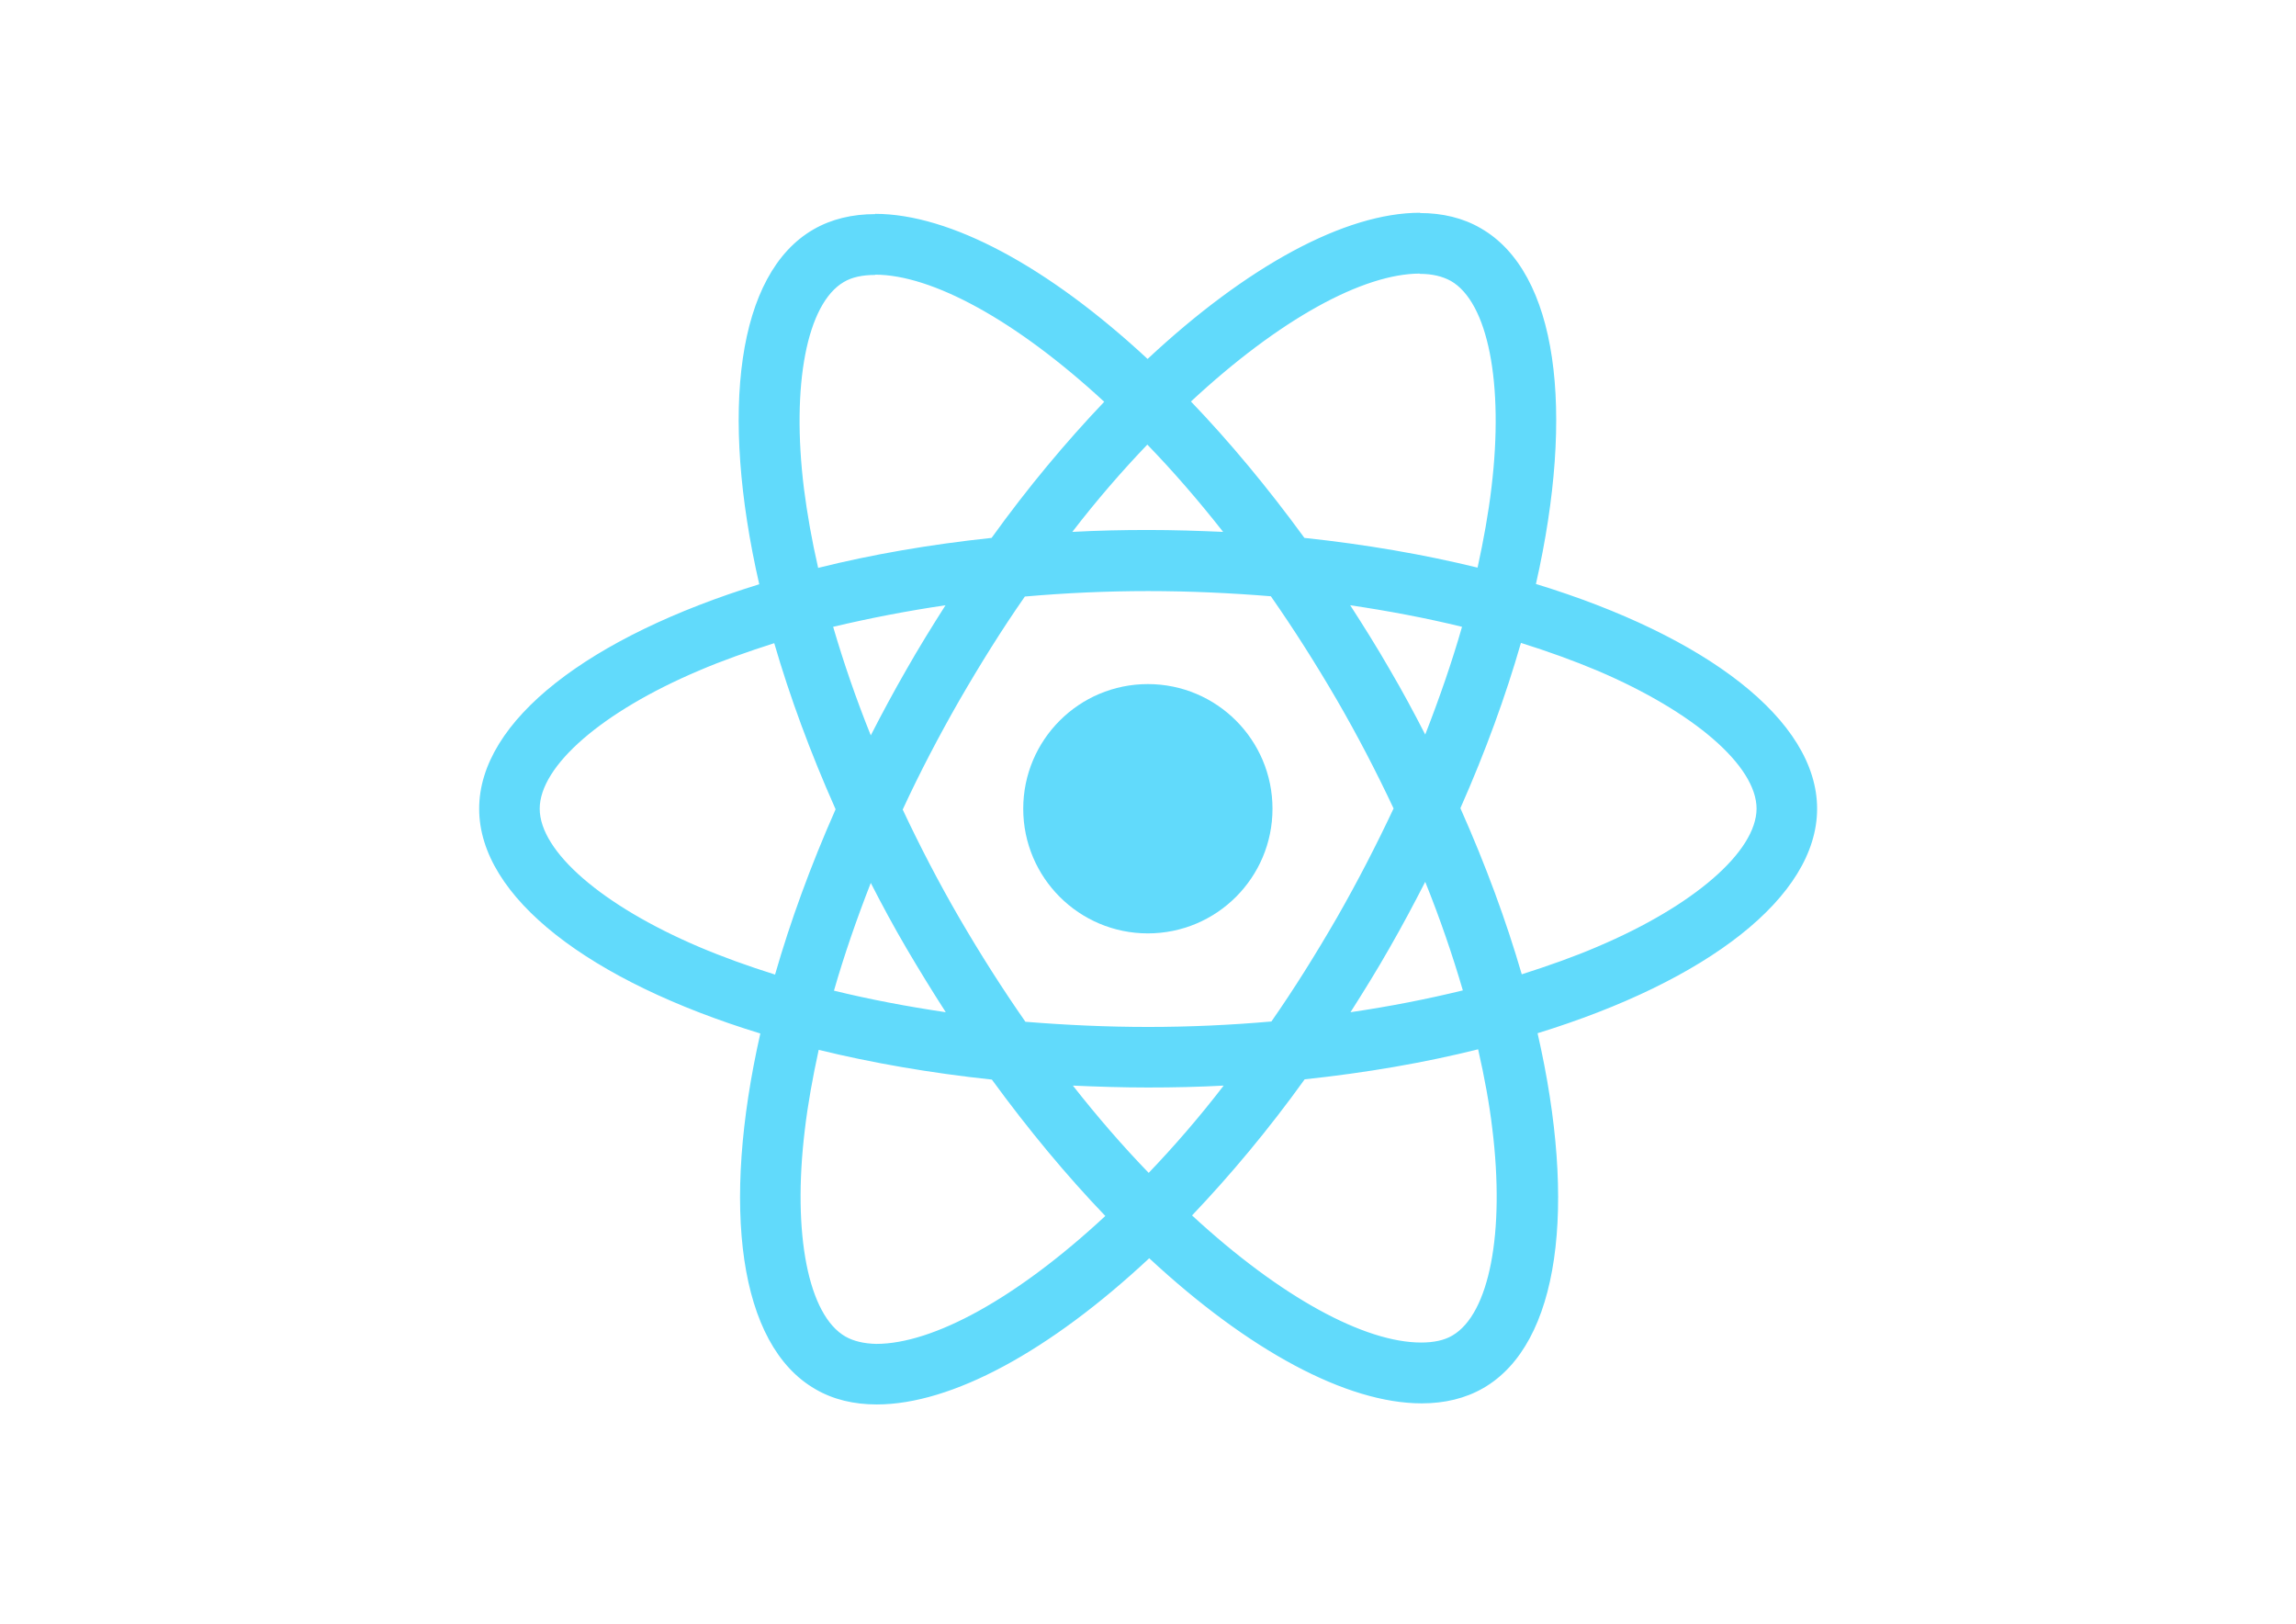
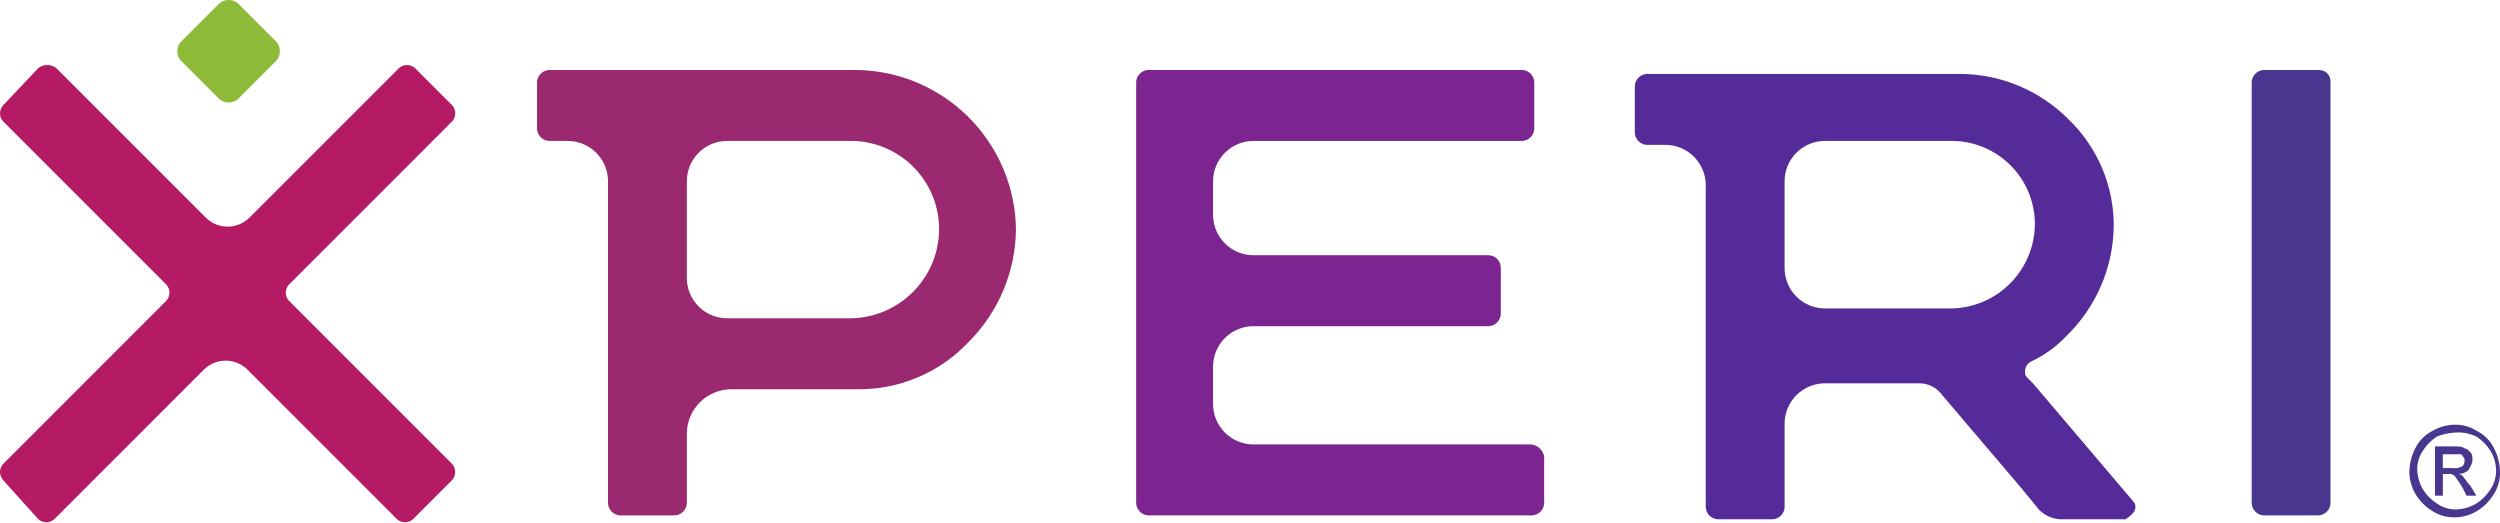
- <svg xmlns="http://www.w3.org/2000/svg" viewBox="0 0 841.9 595.3">
-   <g fill="#61DAFB">
-     <path d="M666.3 296.5c0-32.5-40.7-63.3-103.1-82.4 14.4-63.6 8-114.2-20.2-130.4-6.5-3.8-14.1-5.6-22.4-5.6v22.3c4.6 0 8.3.9 11.4 2.6 13.6 7.8 19.5 37.5 14.9 75.7-1.1 9.4-2.9 19.3-5.1 29.4-19.6-4.8-41-8.5-63.5-10.9-13.5-18.5-27.5-35.3-41.6-50 32.6-30.3 63.2-46.9 84-46.9V78c-27.5 0-63.5 19.6-99.9 53.6-36.4-33.8-72.4-53.2-99.9-53.2v22.3c20.7 0 51.4 16.5 84 46.6-14 14.7-28 31.4-41.3 49.9-22.6 2.4-44 6.1-63.6 11-2.3-10-4-19.7-5.2-29-4.7-38.2 1.1-67.9 14.6-75.8 3-1.8 6.9-2.6 11.5-2.6V78.5c-8.4 0-16 1.8-22.6 5.6-28.1 16.2-34.4 66.7-19.9 130.1-62.2 19.2-102.7 49.9-102.7 82.3 0 32.5 40.7 63.3 103.1 82.4-14.4 63.6-8 114.2 20.2 130.4 6.5 3.8 14.1 5.6 22.5 5.6 27.5 0 63.5-19.6 99.9-53.6 36.4 33.8 72.4 53.2 99.9 53.2 8.4 0 16-1.8 22.6-5.6 28.1-16.2 34.4-66.7 19.9-130.1 62-19.1 102.5-49.9 102.5-82.3zm-130.2-66.7c-3.7 12.9-8.3 26.2-13.5 39.5-4.1-8-8.4-16-13.1-24-4.6-8-9.5-15.8-14.4-23.4 14.2 2.1 27.9 4.7 41 7.9zm-45.8 106.5c-7.8 13.5-15.8 26.3-24.1 38.2-14.9 1.3-30 2-45.2 2-15.1 0-30.2-.7-45-1.9-8.3-11.9-16.4-24.6-24.2-38-7.6-13.1-14.5-26.4-20.8-39.8 6.2-13.4 13.2-26.8 20.7-39.9 7.8-13.5 15.8-26.3 24.1-38.2 14.9-1.3 30-2 45.2-2 15.1 0 30.2.7 45 1.9 8.3 11.9 16.4 24.6 24.2 38 7.6 13.1 14.5 26.4 20.8 39.8-6.3 13.4-13.2 26.8-20.7 39.9zm32.3-13c5.4 13.4 10 26.8 13.8 39.8-13.1 3.2-26.9 5.9-41.2 8 4.9-7.7 9.8-15.6 14.4-23.7 4.6-8 8.9-16.1 13-24.1zM421.2 430c-9.3-9.6-18.6-20.3-27.8-32 9 .4 18.2.7 27.5.7 9.4 0 18.7-.2 27.8-.7-9 11.7-18.3 22.4-27.5 32zm-74.4-58.9c-14.2-2.1-27.9-4.7-41-7.9 3.7-12.9 8.3-26.2 13.5-39.5 4.1 8 8.4 16 13.1 24 4.7 8 9.5 15.8 14.4 23.4zM420.7 163c9.3 9.6 18.6 20.3 27.8 32-9-.4-18.2-.7-27.5-.7-9.4 0-18.7.2-27.8.7 9-11.7 18.3-22.4 27.5-32zm-74 58.9c-4.9 7.7-9.8 15.6-14.4 23.7-4.6 8-8.9 16-13 24-5.4-13.4-10-26.8-13.8-39.8 13.1-3.1 26.9-5.8 41.2-7.9zm-90.5 125.2c-35.4-15.1-58.3-34.9-58.3-50.6 0-15.7 22.9-35.6 58.3-50.6 8.6-3.7 18-7 27.7-10.1 5.7 19.6 13.2 40 22.5 60.9-9.2 20.8-16.6 41.1-22.2 60.6-9.9-3.1-19.3-6.5-28-10.2zM310 490c-13.6-7.8-19.5-37.5-14.9-75.7 1.1-9.4 2.9-19.3 5.1-29.4 19.6 4.8 41 8.5 63.5 10.9 13.5 18.5 27.5 35.3 41.6 50-32.6 30.3-63.2 46.9-84 46.9-4.5-.1-8.3-1-11.3-2.7zm237.2-76.2c4.7 38.2-1.1 67.9-14.6 75.8-3 1.8-6.9 2.6-11.5 2.6-20.7 0-51.4-16.5-84-46.6 14-14.7 28-31.4 41.3-49.9 22.6-2.4 44-6.1 63.6-11 2.3 10.1 4.1 19.8 5.2 29.1zm38.5-66.7c-8.6 3.7-18 7-27.7 10.1-5.7-19.6-13.2-40-22.5-60.9 9.2-20.8 16.6-41.1 22.2-60.6 9.9 3.1 19.3 6.5 28.1 10.2 35.4 15.1 58.3 34.9 58.3 50.6-.1 15.7-23 35.6-58.4 50.6zM320.8 78.4z" />
-     <circle cx="420.9" cy="296.5" r="45.7" />
-     <path d="M520.5 78.1z" />
+ <svg xmlns="http://www.w3.org/2000/svg" width="270.549" height="56.52" viewBox="0 0 270.549 56.52">
+   <g id="xperi-logo" transform="translate(-0.05 -0.05)">
+     <path id="Path_50" data-name="Path 50" d="M121.552,3.6H115.58a1.376,1.376,0,0,0-1.28,1.28V50.522a1.376,1.376,0,0,0,1.28,1.28h5.972a1.376,1.376,0,0,0,1.28-1.28V4.88A1.229,1.229,0,0,0,121.552,3.6Z" transform="translate(129.425 4.022)" fill="#49378f" />
+     <path id="Path_51" data-name="Path 51" d="M19.821,4.636,15.555.37a1.592,1.592,0,0,0-1.92,0L9.37,4.636a1.592,1.592,0,0,0,0,1.92l4.266,4.266a1.592,1.592,0,0,0,1.92,0l4.266-4.266A1.6,1.6,0,0,0,19.821,4.636Z" transform="translate(10.195)" fill="#8dba38" />
+     <path id="Path_52" data-name="Path 52" d="M100.356,44.124H70.5a4.374,4.374,0,0,1-4.479-4.479V35.806A4.374,4.374,0,0,1,70.5,31.327H95.878a1.376,1.376,0,0,0,1.28-1.28V24.928a1.376,1.376,0,0,0-1.28-1.28H70.5a4.374,4.374,0,0,1-4.479-4.479V15.757A4.374,4.374,0,0,1,70.5,11.278H99.5a1.376,1.376,0,0,0,1.28-1.28V4.88A1.376,1.376,0,0,0,99.5,3.6H58.98A1.376,1.376,0,0,0,57.7,4.88V50.522a1.376,1.376,0,0,0,1.28,1.28h41.59a1.376,1.376,0,0,0,1.28-1.28V45.4A1.6,1.6,0,0,0,100.356,44.124Z" transform="translate(65.307 4.022)" fill="#7c248f" />
+     <path id="Path_53" data-name="Path 53" d="M74.009,8.719A17.481,17.481,0,0,0,61.852,3.6H28.58A1.376,1.376,0,0,0,27.3,4.88V10a1.376,1.376,0,0,0,1.28,1.28H30.5a4.374,4.374,0,0,1,4.479,4.479V50.522a1.376,1.376,0,0,0,1.28,1.28H42.23a1.376,1.376,0,0,0,1.28-1.28V43.057a4.827,4.827,0,0,1,4.905-4.905H61.852a16.271,16.271,0,0,0,12.157-5.119,17.481,17.481,0,0,0,5.119-12.157A17.481,17.481,0,0,0,74.009,8.719Zm-12.8,21.755H47.988a4.374,4.374,0,0,1-4.479-4.479V15.757a4.374,4.374,0,0,1,4.479-4.479H61.212a9.558,9.558,0,0,1,9.6,9.6A9.7,9.7,0,0,1,61.212,30.474Z" transform="translate(30.869 4.022)" fill="#9a2970" />
+     <path id="Path_54" data-name="Path 54" d="M49,46.54l-17.7-17.7a1.3,1.3,0,0,1,0-1.706L49,9.429a1.3,1.3,0,0,0,0-1.706L44.946,3.67a1.3,1.3,0,0,0-1.706,0L27.03,19.879a3.347,3.347,0,0,1-4.692,0L6.129,3.67a1.6,1.6,0,0,0-1.92,0L.37,7.722a1.3,1.3,0,0,0,0,1.706l17.7,17.7a1.3,1.3,0,0,1,0,1.706L.37,46.54a1.3,1.3,0,0,0,0,1.706l3.839,4.266a1.3,1.3,0,0,0,1.706,0L22.125,36.3a3.347,3.347,0,0,1,4.692,0h0L43.026,52.512a1.3,1.3,0,0,0,1.706,0l4.052-4.052A1.35,1.35,0,0,0,49,46.54Z" transform="translate(0 3.738)" fill="#b51a65" />
+     <path id="Path_55" data-name="Path 55" d="M137.174,50.722a.784.784,0,0,0-.213-.64h0l-10.877-12.8-.64-.64a.784.784,0,0,1-.213-.64,1.173,1.173,0,0,1,.64-1.066h0a12.66,12.66,0,0,0,3.839-2.773,16.882,16.882,0,0,0,5.119-11.731,15.937,15.937,0,0,0-4.906-11.731A16.652,16.652,0,0,0,118.192,3.8H84.28A1.376,1.376,0,0,0,83,5.08V10.2a1.376,1.376,0,0,0,1.28,1.28H86.2a4.374,4.374,0,0,1,4.479,4.479V50.722A1.376,1.376,0,0,0,91.958,52H97.93a1.376,1.376,0,0,0,1.28-1.28V41.764a4.374,4.374,0,0,1,4.479-4.479h10.024a3.04,3.04,0,0,1,2.559,1.28L124.8,48.589l1.92,2.346A3.425,3.425,0,0,0,129.069,52h7.038C136.747,51.575,137.174,51.149,137.174,50.722ZM117.338,29.181h-13.65A4.374,4.374,0,0,1,99.209,24.7V15.531a4.374,4.374,0,0,1,4.479-4.479h13.65a9.012,9.012,0,0,1,8.958,8.958A9.2,9.2,0,0,1,117.338,29.181Z" transform="translate(93.968 4.248)" fill="#552b9a" />
+     <g id="Group_88" data-name="Group 88" transform="translate(260.788 46.012)">
+       <path id="Path_56" data-name="Path 56" d="M127.206,21.6a4.3,4.3,0,0,1,2.346.64,4.185,4.185,0,0,1,1.92,1.92,5.679,5.679,0,0,1,.64,2.559,4.3,4.3,0,0,1-.64,2.346,5.505,5.505,0,0,1-1.92,1.92,4.861,4.861,0,0,1-2.346.64,4.3,4.3,0,0,1-2.346-.64,5.505,5.505,0,0,1-1.92-1.92,4.862,4.862,0,0,1-.64-2.346,5.679,5.679,0,0,1,.64-2.559,4.185,4.185,0,0,1,1.92-1.92A4.862,4.862,0,0,1,127.206,21.6Zm0,.853a6.228,6.228,0,0,0-1.92.427,4.983,4.983,0,0,0-1.493,1.493,3.6,3.6,0,0,0-.64,2.133,4.768,4.768,0,0,0,.64,2.133,4.983,4.983,0,0,0,1.493,1.493,3.6,3.6,0,0,0,2.133.64,4.768,4.768,0,0,0,2.133-.64,4.983,4.983,0,0,0,1.493-1.493,3.6,3.6,0,0,0,.64-2.133,4.115,4.115,0,0,0-.64-2.133,4.983,4.983,0,0,0-1.493-1.493A4.592,4.592,0,0,0,127.206,22.453Zm-2.133,6.825V23.946h1.92c.64,0,1.066,0,1.28.213.213,0,.427.213.64.427s.213.427.213.853-.213.64-.427,1.066a1.629,1.629,0,0,1-1.066.427.745.745,0,0,1,.427.213c.213.213.427.64.853,1.066l.64,1.066h-1.066l-.427-.853a12.63,12.63,0,0,0-.853-1.28.784.784,0,0,0-.64-.213h-.64v2.346h-.853Zm.853-2.986h1.066a1.6,1.6,0,0,0,1.066-.213.784.784,0,0,0,.213-.64c0-.213,0-.213-.213-.427,0-.213-.213-.213-.427-.213h-1.706Z" transform="translate(-122.3 -21.6)" fill="#49378f" />
+     </g>
  </g>
</svg>
